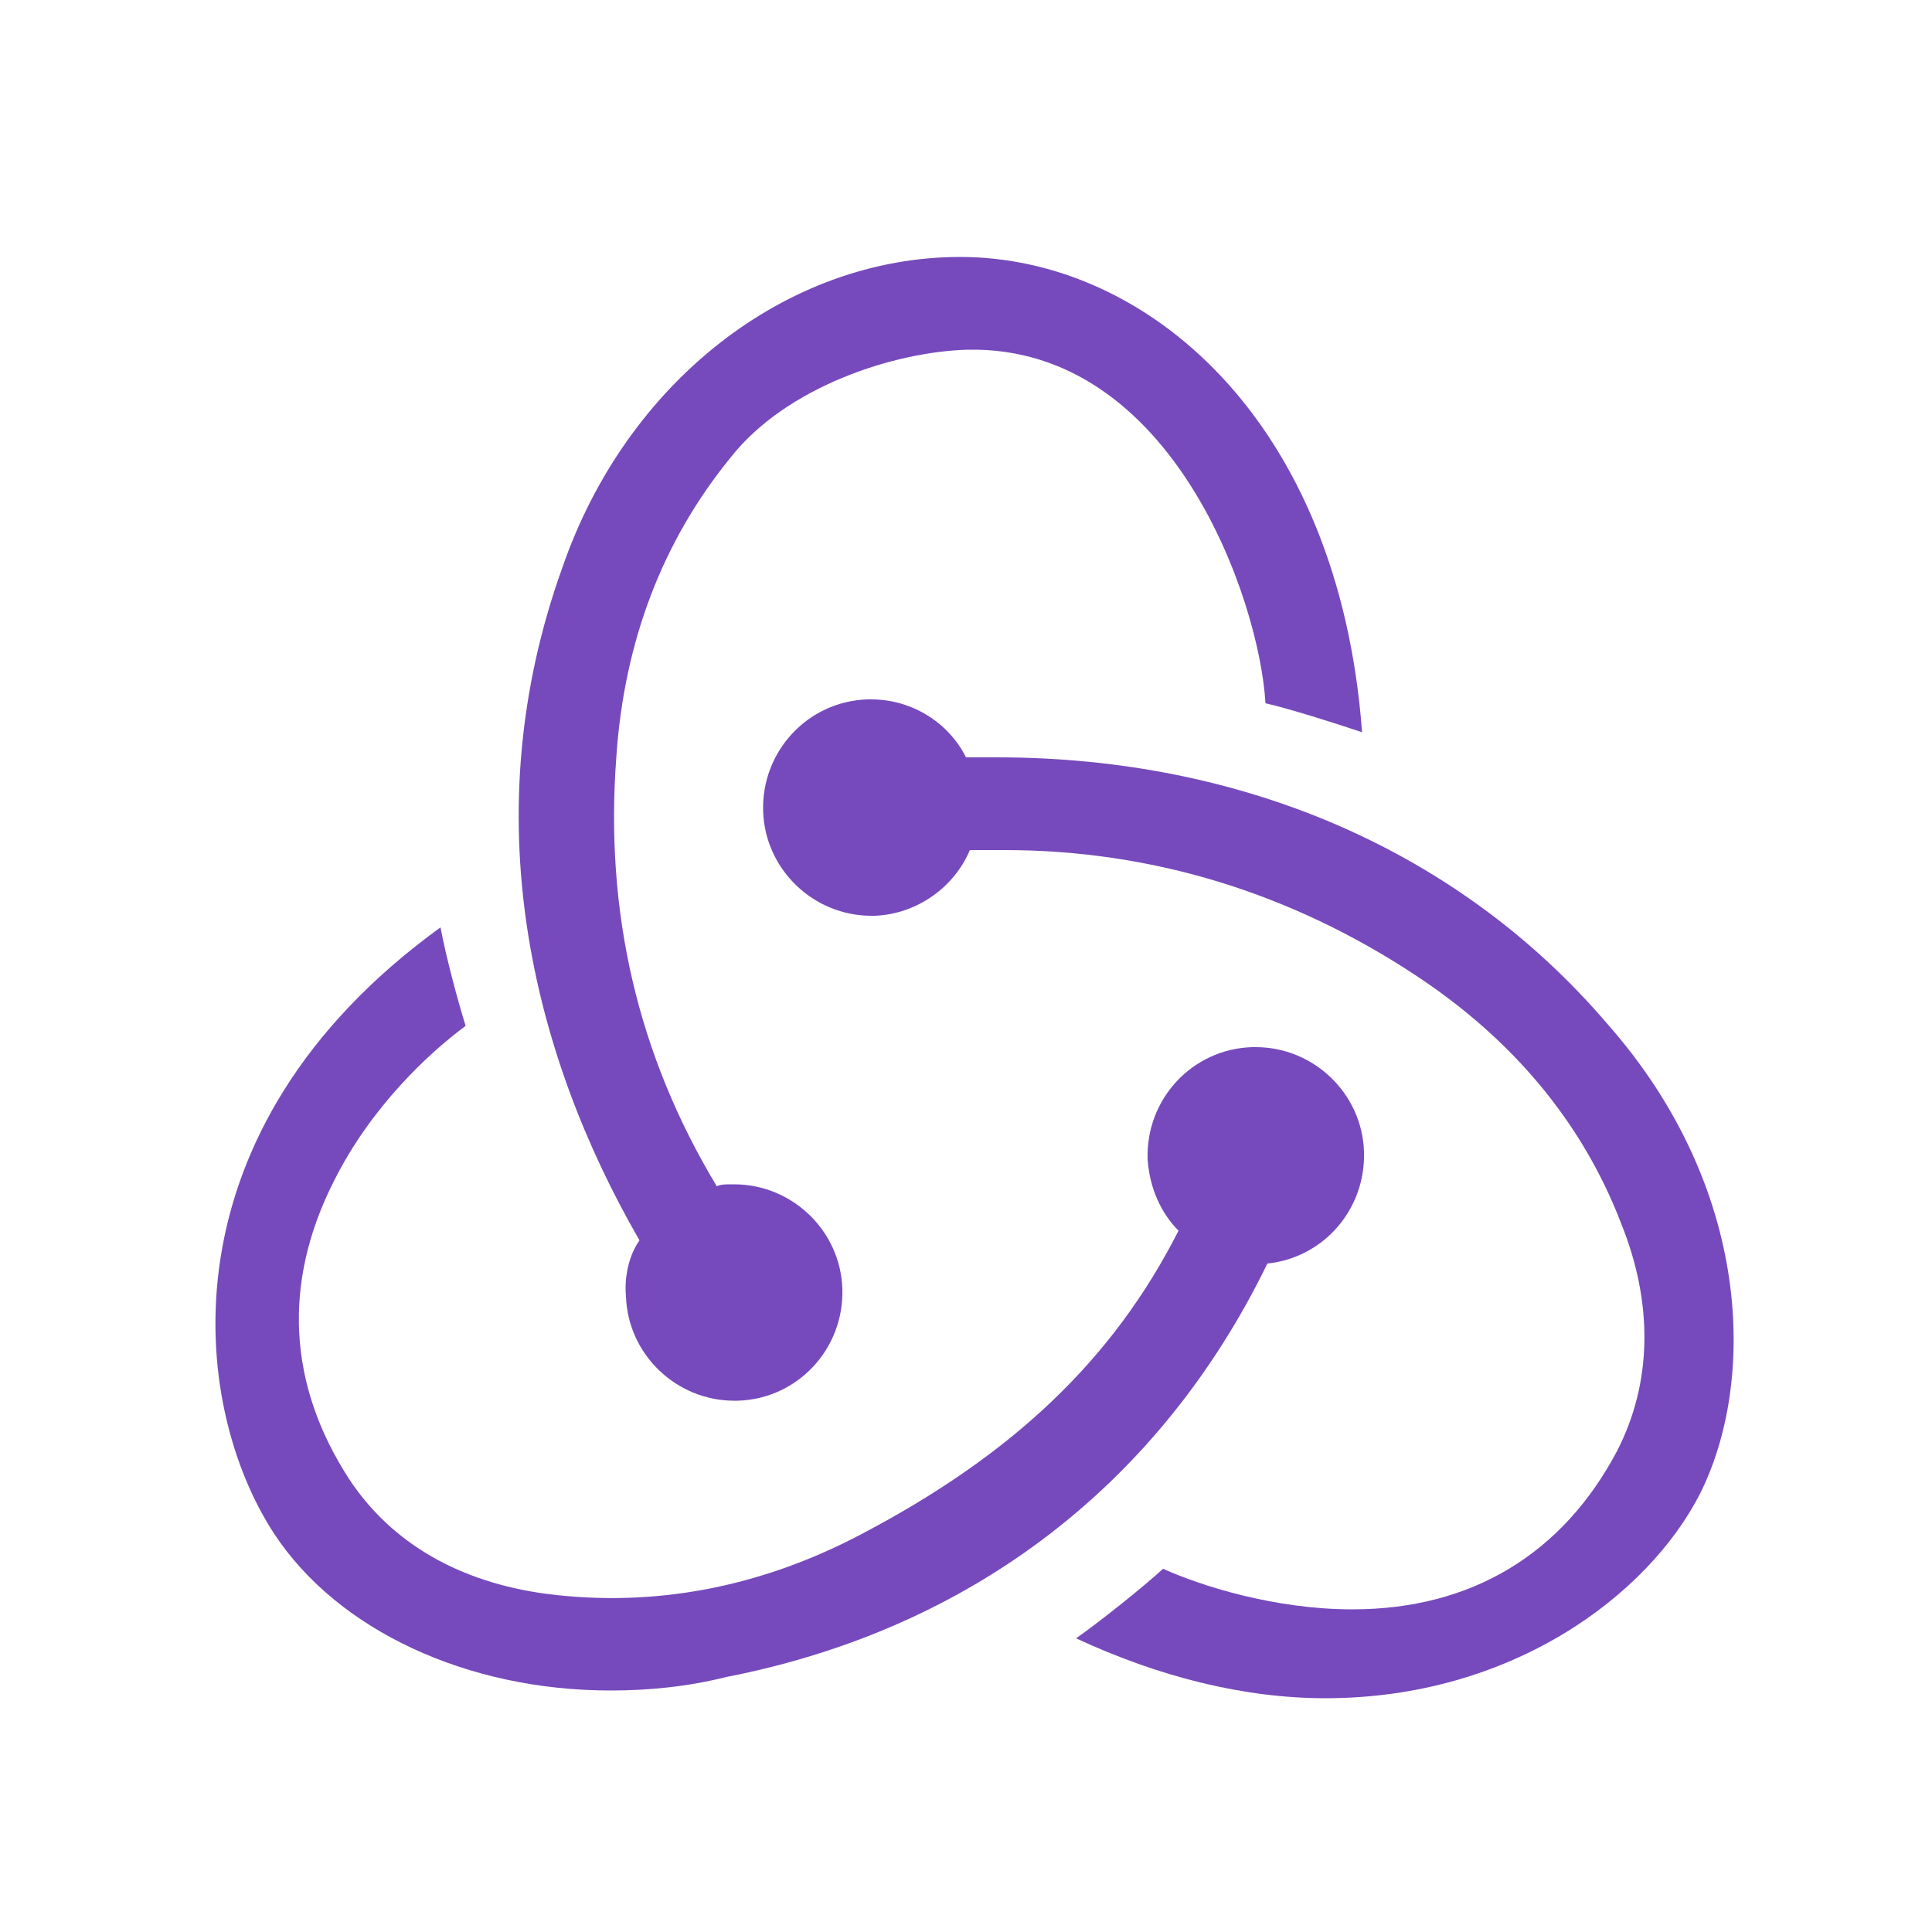
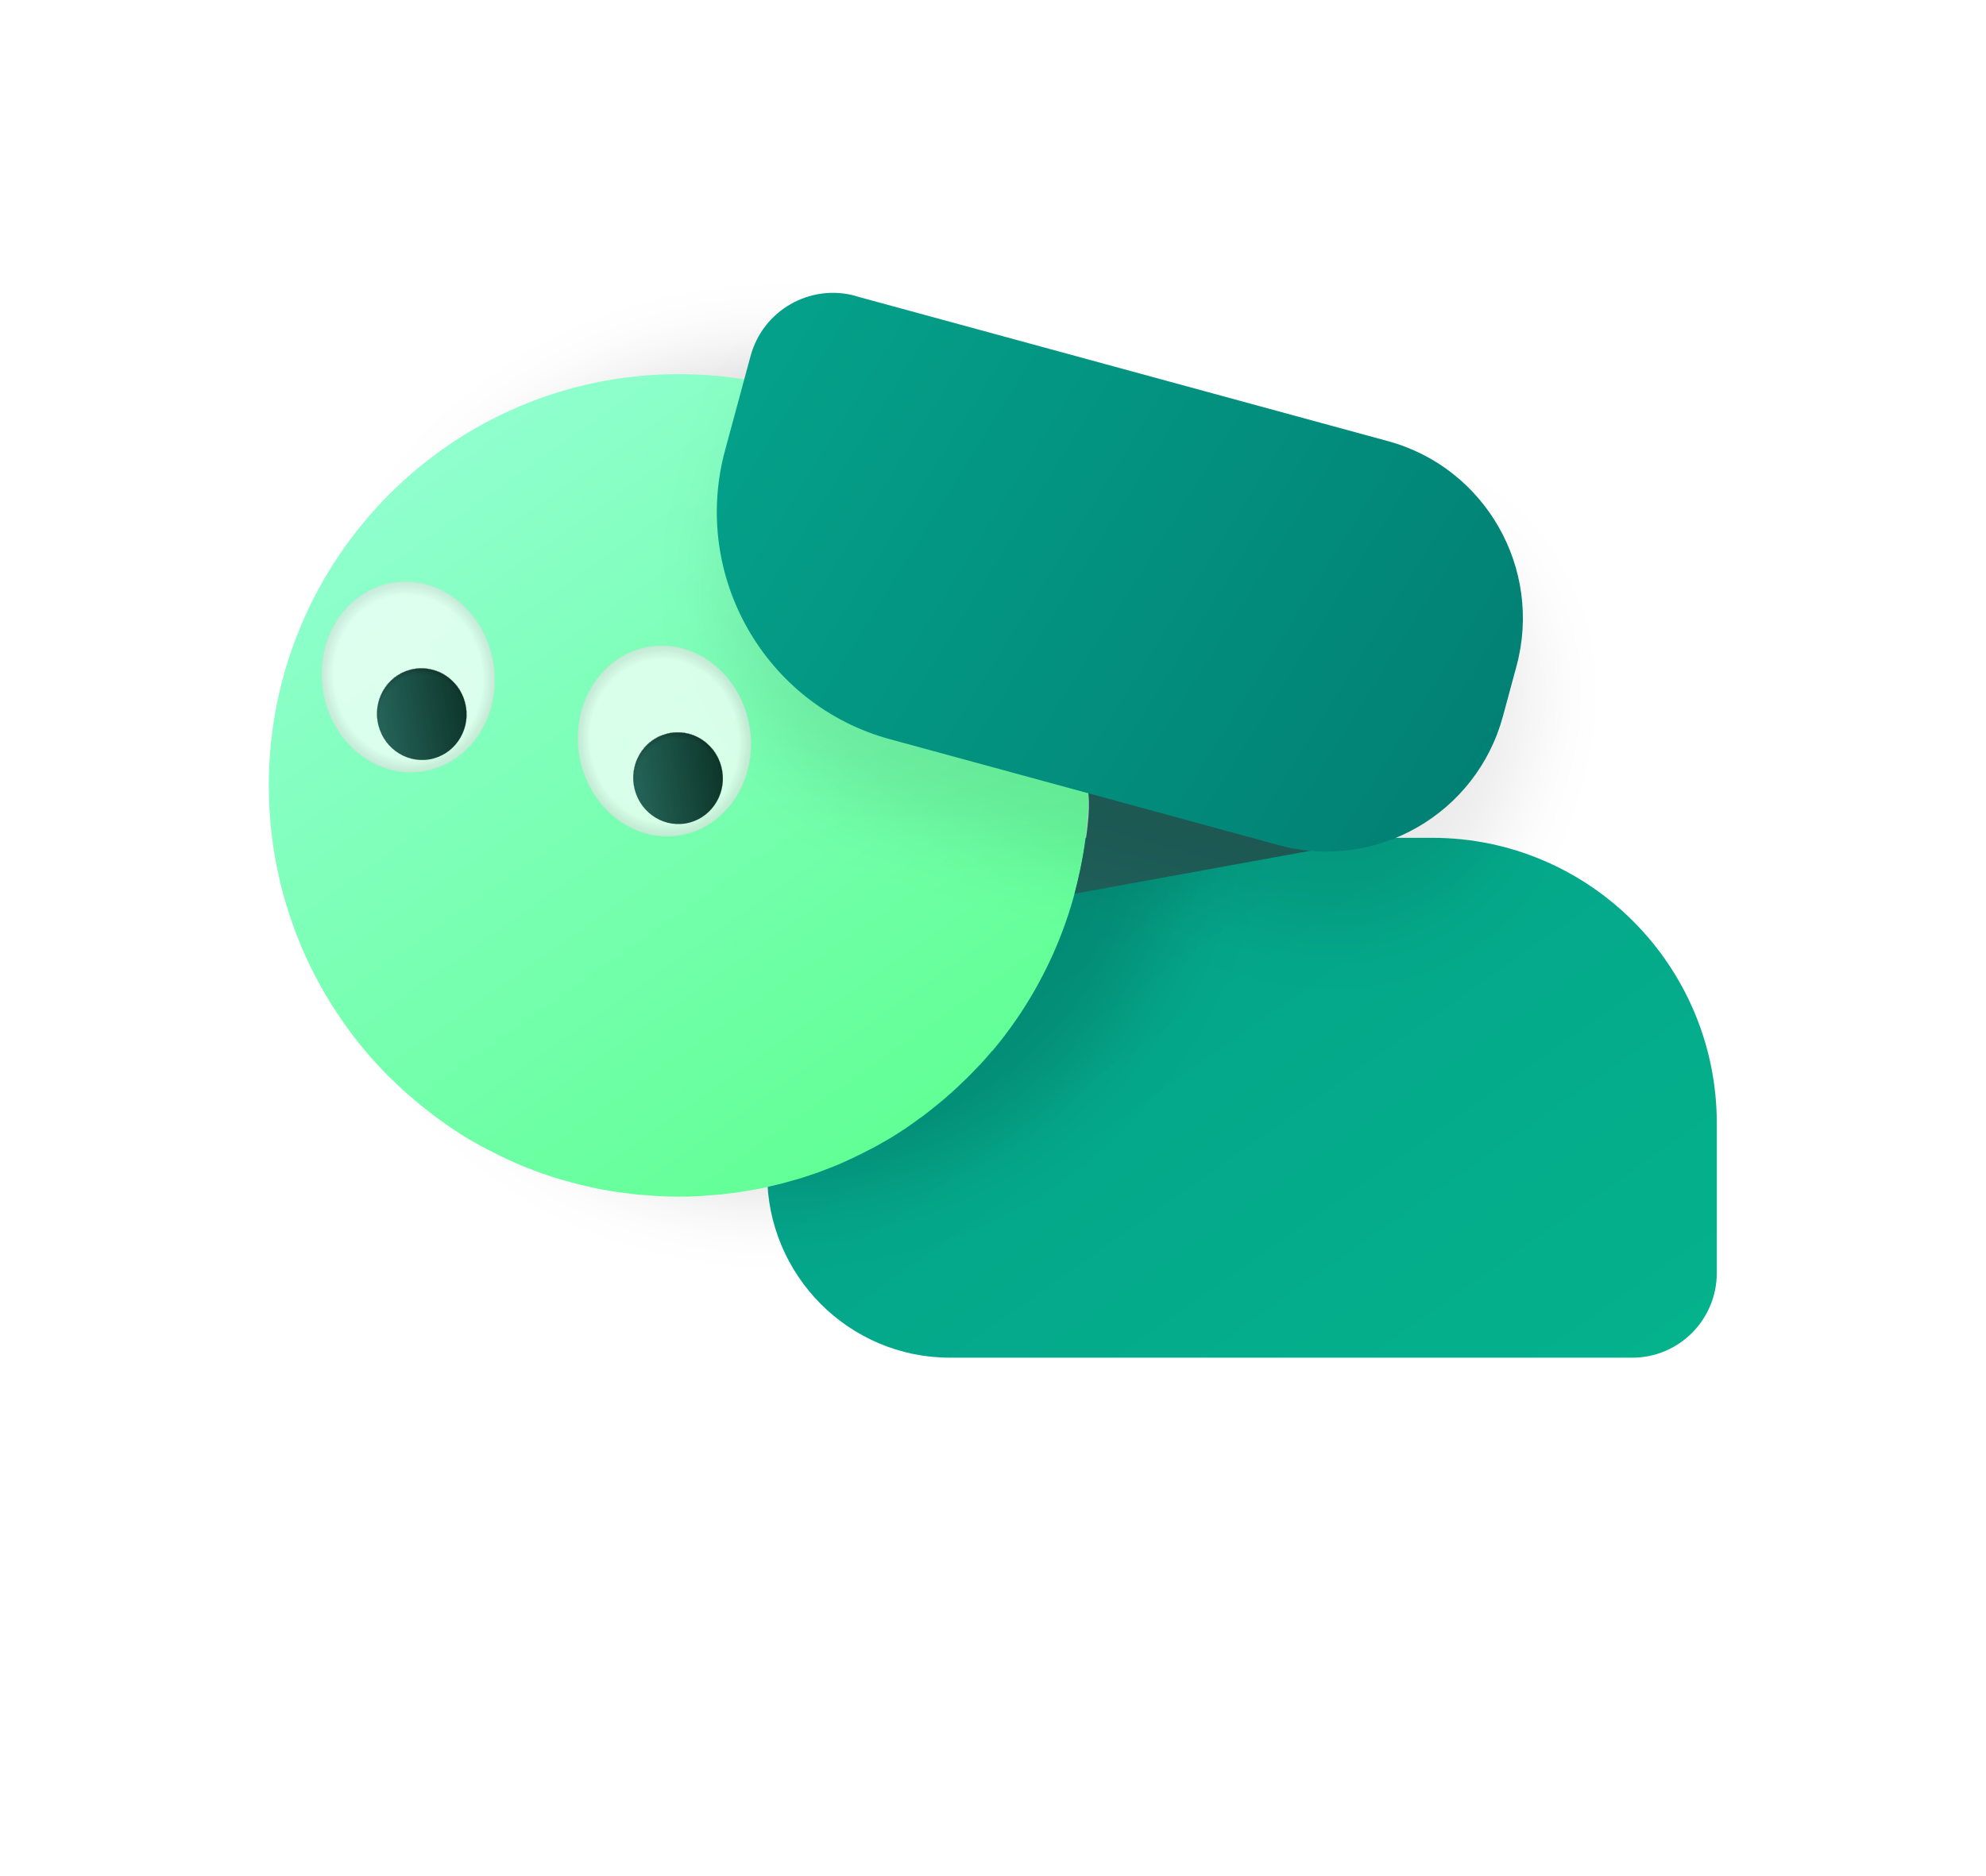
- <svg xmlns="http://www.w3.org/2000/svg" viewBox="0 0 100 100">
-   <g fill="#764ABC">
-     <path d="M65.6 65.4c2.9-.3 5.1-2.8 5-5.8-.1-3-2.6-5.4-5.6-5.4h-.2c-3.1.1-5.5 2.7-5.4 5.8.1 1.5.7 2.8 1.6 3.7-3.4 6.7-8.6 11.6-16.4 15.7-5.3 2.8-10.8 3.8-16.3 3.1-4.5-.6-8-2.6-10.2-5.9-3.2-4.9-3.5-10.2-.8-15.5 1.9-3.8 4.9-6.6 6.8-8-.4-1.3-1-3.5-1.3-5.1-14.5 10.5-13 24.7-8.6 31.4 3.3 5 10 8.1 17.4 8.1 2 0 4-.2 6-.7 12.8-2.5 22.5-10.1 28-21.4z" />
-     <path d="M83.2 53c-7.6-8.9-18.8-13.8-31.6-13.8H50c-.9-1.8-2.8-3-4.9-3h-.2c-3.1.1-5.5 2.7-5.4 5.8.1 3 2.6 5.4 5.6 5.4h.2c2.2-.1 4.1-1.5 4.9-3.4H52c7.6 0 14.8 2.2 21.3 6.5 5 3.3 8.6 7.6 10.6 12.8 1.7 4.2 1.6 8.3-.2 11.8-2.8 5.3-7.5 8.2-13.7 8.2-4 0-7.8-1.2-9.8-2.1-1.1 1-3.1 2.6-4.5 3.6 4.3 2 8.7 3.1 12.9 3.1 9.6 0 16.7-5.3 19.4-10.6 2.9-5.8 2.7-15.8-4.8-24.3z" />
-     <path d="M32.4 67.1c.1 3 2.6 5.4 5.6 5.4h.2c3.1-.1 5.5-2.7 5.4-5.8-.1-3-2.6-5.4-5.6-5.4h-.2c-.2 0-.5 0-.7.1-4.1-6.8-5.8-14.2-5.2-22.2.4-6 2.4-11.2 5.9-15.5 2.9-3.7 8.5-5.5 12.3-5.6 10.6-.2 15.1 13 15.4 18.3 1.3.3 3.5 1 5 1.5-1.2-16.2-11.2-24.6-20.8-24.6-9 0-17.3 6.5-20.6 16.1-4.6 12.8-1.6 25.1 4 34.8-.5.7-.8 1.8-.7 2.9z" />
+ <svg xmlns="http://www.w3.org/2000/svg" width="217" height="205" viewBox="0 0 217 205" fill="none">
+   <path d="M103.792 91.562H156.49C173.657 91.562 187.586 105.544 187.586 122.778V139.112C187.586 144.225 183.452 148.376 178.358 148.376H103.792C92.772 148.376 83.826 139.396 83.826 128.333V111.62C83.826 100.557 92.772 91.578 103.792 91.578V91.562Z" fill="url(#paint0_linear_786_5421)" />
+   <g filter="url(#filter0_d_786_5421)">
+     <path d="M108.429 114.856C108.429 114.856 108.476 114.793 108.508 114.761C108.948 114.24 109.372 113.704 109.797 113.151C109.797 113.136 109.828 113.12 109.828 113.104C110.253 112.552 110.662 111.983 111.055 111.4C111.055 111.4 111.055 111.4 111.07 111.384C115.913 104.329 118.805 95.823 118.962 86.654C118.962 86.386 118.978 86.133 118.978 85.865C118.978 61.025 98.918 40.888 74.173 40.888C49.428 40.888 29.367 61.025 29.367 85.865C29.367 86.133 29.367 86.386 29.383 86.654C29.54 95.823 32.433 104.329 37.275 111.384C37.275 111.384 37.275 111.384 37.291 111.4C37.684 111.983 38.093 112.552 38.517 113.104C38.517 113.12 38.548 113.136 38.548 113.151C38.973 113.704 39.397 114.24 39.837 114.761C39.869 114.793 39.885 114.824 39.916 114.856C40.341 115.361 40.781 115.866 41.237 116.355C41.284 116.402 41.315 116.45 41.362 116.481C41.803 116.955 42.243 117.428 42.715 117.87C42.777 117.933 42.84 117.98 42.903 118.044C43.343 118.485 43.799 118.912 44.255 119.322C44.334 119.401 44.412 119.464 44.491 119.527C44.947 119.922 45.403 120.316 45.859 120.695C45.953 120.774 46.063 120.853 46.157 120.932C46.613 121.295 47.069 121.658 47.525 122.005C47.651 122.099 47.777 122.178 47.903 122.273C48.343 122.604 48.799 122.92 49.255 123.236C49.412 123.33 49.569 123.441 49.71 123.536C50.151 123.82 50.591 124.119 51.047 124.388C51.22 124.498 51.408 124.593 51.597 124.703C52.037 124.956 52.462 125.208 52.918 125.445C53.122 125.556 53.342 125.666 53.546 125.761C53.971 125.982 54.395 126.203 54.836 126.408C55.071 126.518 55.307 126.629 55.543 126.739C55.952 126.929 56.376 127.118 56.801 127.307C57.068 127.418 57.335 127.513 57.602 127.623C58.011 127.781 58.42 127.954 58.829 128.096C59.112 128.207 59.41 128.302 59.709 128.396C60.102 128.538 60.495 128.665 60.904 128.791C61.218 128.885 61.548 128.98 61.863 129.059C62.24 129.17 62.618 129.28 63.011 129.375C63.356 129.469 63.718 129.533 64.08 129.627C64.441 129.706 64.803 129.801 65.164 129.88C65.557 129.959 65.951 130.022 66.344 130.085C66.689 130.148 67.019 130.211 67.365 130.258C67.79 130.322 68.23 130.369 68.67 130.432C68.985 130.464 69.283 130.511 69.598 130.543C70.101 130.59 70.62 130.621 71.123 130.653C71.374 130.669 71.61 130.7 71.862 130.716C72.616 130.748 73.387 130.779 74.157 130.779C74.927 130.779 75.698 130.763 76.452 130.716C76.704 130.716 76.94 130.685 77.191 130.653C77.694 130.621 78.213 130.59 78.716 130.543C79.031 130.511 79.329 130.464 79.644 130.432C80.084 130.385 80.524 130.337 80.948 130.258C81.294 130.211 81.624 130.132 81.97 130.085C82.363 130.022 82.756 129.959 83.15 129.88C83.511 129.801 83.873 129.722 84.234 129.627C84.596 129.548 84.942 129.469 85.303 129.375C85.696 129.28 86.074 129.154 86.451 129.059C86.765 128.964 87.096 128.885 87.41 128.791C87.803 128.665 88.196 128.523 88.605 128.396C88.903 128.302 89.186 128.207 89.485 128.096C89.894 127.939 90.303 127.781 90.711 127.623C90.979 127.513 91.246 127.418 91.513 127.307C91.938 127.134 92.346 126.929 92.771 126.739C93.007 126.629 93.243 126.534 93.478 126.408C93.918 126.203 94.343 125.982 94.767 125.761C94.972 125.65 95.192 125.556 95.396 125.445C95.837 125.208 96.277 124.956 96.717 124.703C96.906 124.593 97.079 124.498 97.267 124.388C97.723 124.119 98.163 123.82 98.603 123.536C98.761 123.441 98.918 123.346 99.059 123.236C99.515 122.92 99.971 122.604 100.411 122.273C100.537 122.178 100.663 122.099 100.789 122.005C101.26 121.658 101.716 121.295 102.156 120.932C102.251 120.853 102.361 120.774 102.455 120.695C102.927 120.316 103.383 119.922 103.823 119.527C103.901 119.448 103.98 119.385 104.059 119.322C104.515 118.912 104.971 118.47 105.411 118.044C105.474 117.98 105.536 117.933 105.599 117.87C106.055 117.412 106.511 116.955 106.951 116.481C106.999 116.434 107.03 116.387 107.077 116.355C107.533 115.866 107.973 115.361 108.398 114.856H108.429Z" fill="url(#paint1_linear_786_5421)" />
  </g>
+   <path d="M118.397 85.25L145.233 92.604L117.406 97.67C118.019 95.508 119.953 86.812 118.381 85.234L118.397 85.25Z" fill="#1F605A" />
+   <g filter="url(#filter1_d_786_5421)">
+     <path d="M93.446 32.346L151.661 48.212C162.296 51.111 168.585 62.13 165.698 72.806L164.219 78.274C161.331 88.95 150.355 95.263 139.719 92.364L97.237 80.786C83.598 77.069 75.514 62.928 79.222 49.221L82.01 38.91C83.357 33.93 88.489 30.978 93.45 32.331L93.446 32.346Z" fill="url(#paint2_linear_786_5421)" />
+   </g>
+   <g opacity="0.9">
+     <path d="M70.968 70.661C76.116 69.848 81.026 73.806 81.926 79.513C82.827 85.22 79.374 90.497 74.226 91.31C69.078 92.122 64.168 88.164 63.268 82.457C62.367 76.751 65.82 71.473 70.968 70.661Z" fill="url(#paint3_radial_786_5421)" stroke="url(#paint4_radial_786_5421)" stroke-width="0.095" />
+     <g filter="url(#filter2_i_786_5421)">
+       <ellipse cx="74.087" cy="85.05" rx="5.011" ry="4.889" transform="rotate(-98.9676 74.087 85.0505)" fill="url(#paint5_linear_786_5421)" />
+     </g>
+   </g>
+   <g opacity="0.9">
+     <path d="M42.968 63.661C48.116 62.848 53.026 66.806 53.926 72.513C54.827 78.22 51.374 83.497 46.226 84.31C41.078 85.122 36.168 81.164 35.268 75.457C34.367 69.751 37.82 64.473 42.968 63.661Z" fill="url(#paint6_radial_786_5421)" stroke="url(#paint7_radial_786_5421)" stroke-width="0.095" />
+     <g filter="url(#filter3_i_786_5421)">
+       <ellipse cx="46.087" cy="78.05" rx="5.011" ry="4.889" transform="rotate(-98.9676 46.087 78.0505)" fill="url(#paint8_linear_786_5421)" />
+     </g>
+   </g>
+   <defs>
+     <filter id="filter0_d_786_5421" x="29.367" y="30.888" width="109.611" height="107.892" filterUnits="userSpaceOnUse" color-interpolation-filters="sRGB">
+       <feFlood flood-opacity="0" result="BackgroundImageFix" />
+       <feColorMatrix in="SourceAlpha" type="matrix" values="0 0 0 0 0 0 0 0 0 0 0 0 0 0 0 0 0 0 127 0" result="hardAlpha" />
+       <feOffset dx="11" dy="-1" />
+       <feGaussianBlur stdDeviation="4.5" />
+       <feColorMatrix type="matrix" values="0 0 0 0 0 0 0 0 0 0 0 0 0 0 0 0 0 0 0.15 0" />
+       <feBlend mode="normal" in2="BackgroundImageFix" result="effect1_dropShadow_786_5421" />
+       <feBlend mode="normal" in="SourceGraphic" in2="effect1_dropShadow_786_5421" result="shape" />
+     </filter>
+     <filter id="filter1_d_786_5421" x="71.322" y="32.002" width="104.076" height="77.066" filterUnits="userSpaceOnUse" color-interpolation-filters="sRGB">
+       <feFlood flood-opacity="0" result="BackgroundImageFix" />
+       <feColorMatrix in="SourceAlpha" type="matrix" values="0 0 0 0 0 0 0 0 0 0 0 0 0 0 0 0 0 0 127 0" result="hardAlpha" />
+       <feOffset dx="1" dy="8" />
+       <feGaussianBlur stdDeviation="4" />
+       <feColorMatrix type="matrix" values="0 0 0 0 0 0 0 0 0 0 0 0 0 0 0 0 0 0 0.08 0" />
+       <feBlend mode="normal" in2="BackgroundImageFix" result="effect1_dropShadow_786_5421" />
+       <feBlend mode="normal" in="SourceGraphic" in2="effect1_dropShadow_786_5421" result="shape" />
+     </filter>
+     <filter id="filter2_i_786_5421" x="69.195" y="80.041" width="9.785" height="10.4" filterUnits="userSpaceOnUse" color-interpolation-filters="sRGB">
+       <feFlood flood-opacity="0" result="BackgroundImageFix" />
+       <feBlend mode="normal" in="SourceGraphic" in2="BackgroundImageFix" result="shape" />
+       <feColorMatrix in="SourceAlpha" type="matrix" values="0 0 0 0 0 0 0 0 0 0 0 0 0 0 0 0 0 0 127 0" result="hardAlpha" />
+       <feOffset dy="0.382" />
+       <feGaussianBlur stdDeviation="0.191" />
+       <feComposite in2="hardAlpha" operator="arithmetic" k2="-1" k3="1" />
+       <feColorMatrix type="matrix" values="0 0 0 0 0 0 0 0 0 0 0 0 0 0 0 0 0 0 0.25 0" />
+       <feBlend mode="normal" in2="shape" result="effect1_innerShadow_786_5421" />
+     </filter>
+     <filter id="filter3_i_786_5421" x="41.195" y="73.041" width="9.785" height="10.4" filterUnits="userSpaceOnUse" color-interpolation-filters="sRGB">
+       <feFlood flood-opacity="0" result="BackgroundImageFix" />
+       <feBlend mode="normal" in="SourceGraphic" in2="BackgroundImageFix" result="shape" />
+       <feColorMatrix in="SourceAlpha" type="matrix" values="0 0 0 0 0 0 0 0 0 0 0 0 0 0 0 0 0 0 127 0" result="hardAlpha" />
+       <feOffset dy="0.382" />
+       <feGaussianBlur stdDeviation="0.191" />
+       <feComposite in2="hardAlpha" operator="arithmetic" k2="-1" k3="1" />
+       <feColorMatrix type="matrix" values="0 0 0 0 0 0 0 0 0 0 0 0 0 0 0 0 0 0 0.25 0" />
+       <feBlend mode="normal" in2="shape" result="effect1_innerShadow_786_5421" />
+     </filter>
+     <linearGradient id="paint0_linear_786_5421" x1="108.084" y1="84.145" x2="162.428" y2="161.594" gradientUnits="userSpaceOnUse">
+       <stop stop-color="#04A089" />
+       <stop offset="1" stop-color="#04B28C" />
+     </linearGradient>
+     <linearGradient id="paint1_linear_786_5421" x1="42.95" y1="40.982" x2="114.392" y2="142.816" gradientUnits="userSpaceOnUse">
+       <stop stop-color="#94FFD4" />
+       <stop offset="1" stop-color="#55FF86" />
+     </linearGradient>
+     <linearGradient id="paint2_linear_786_5421" x1="84.449" y1="39.541" x2="203.494" y2="113.778" gradientUnits="userSpaceOnUse">
+       <stop stop-color="#04A089" />
+       <stop offset="1" stop-color="#006E68" />
+     </linearGradient>
+     <radialGradient id="paint3_radial_786_5421" cx="0" cy="0" r="1" gradientUnits="userSpaceOnUse" gradientTransform="translate(72.5971 80.9851) rotate(-8.9676) scale(9.49237 10.5)">
+       <stop stop-color="white" stop-opacity="0.79" />
+       <stop offset="0.844" stop-color="white" stop-opacity="0.782" />
+       <stop offset="1" stop-color="#DFDFDF" stop-opacity="0.772" />
+     </radialGradient>
+     <radialGradient id="paint4_radial_786_5421" cx="0" cy="0" r="1" gradientUnits="userSpaceOnUse" gradientTransform="translate(72.5971 80.9851) rotate(-8.9676) scale(9.49237 10.5)">
+       <stop />
+       <stop offset="1" stop-opacity="0" />
+     </radialGradient>
+     <linearGradient id="paint5_linear_786_5421" x1="74.087" y1="80.162" x2="74.087" y2="89.939" gradientUnits="userSpaceOnUse">
+       <stop stop-color="#1B534E" />
+       <stop offset="1" stop-color="#01201B" />
+     </linearGradient>
+     <radialGradient id="paint6_radial_786_5421" cx="0" cy="0" r="1" gradientUnits="userSpaceOnUse" gradientTransform="translate(44.5971 73.9851) rotate(-8.9676) scale(9.49237 10.5)">
+       <stop stop-color="white" stop-opacity="0.79" />
+       <stop offset="0.844" stop-color="white" stop-opacity="0.782" />
+       <stop offset="1" stop-color="#DFDFDF" stop-opacity="0.772" />
+     </radialGradient>
+     <radialGradient id="paint7_radial_786_5421" cx="0" cy="0" r="1" gradientUnits="userSpaceOnUse" gradientTransform="translate(44.5971 73.9851) rotate(-8.9676) scale(9.49237 10.5)">
+       <stop />
+       <stop offset="1" stop-opacity="0" />
+     </radialGradient>
+     <linearGradient id="paint8_linear_786_5421" x1="46.087" y1="73.162" x2="46.087" y2="82.939" gradientUnits="userSpaceOnUse">
+       <stop stop-color="#1B534E" />
+       <stop offset="1" stop-color="#01201B" />
+     </linearGradient>
+   </defs>
</svg>
